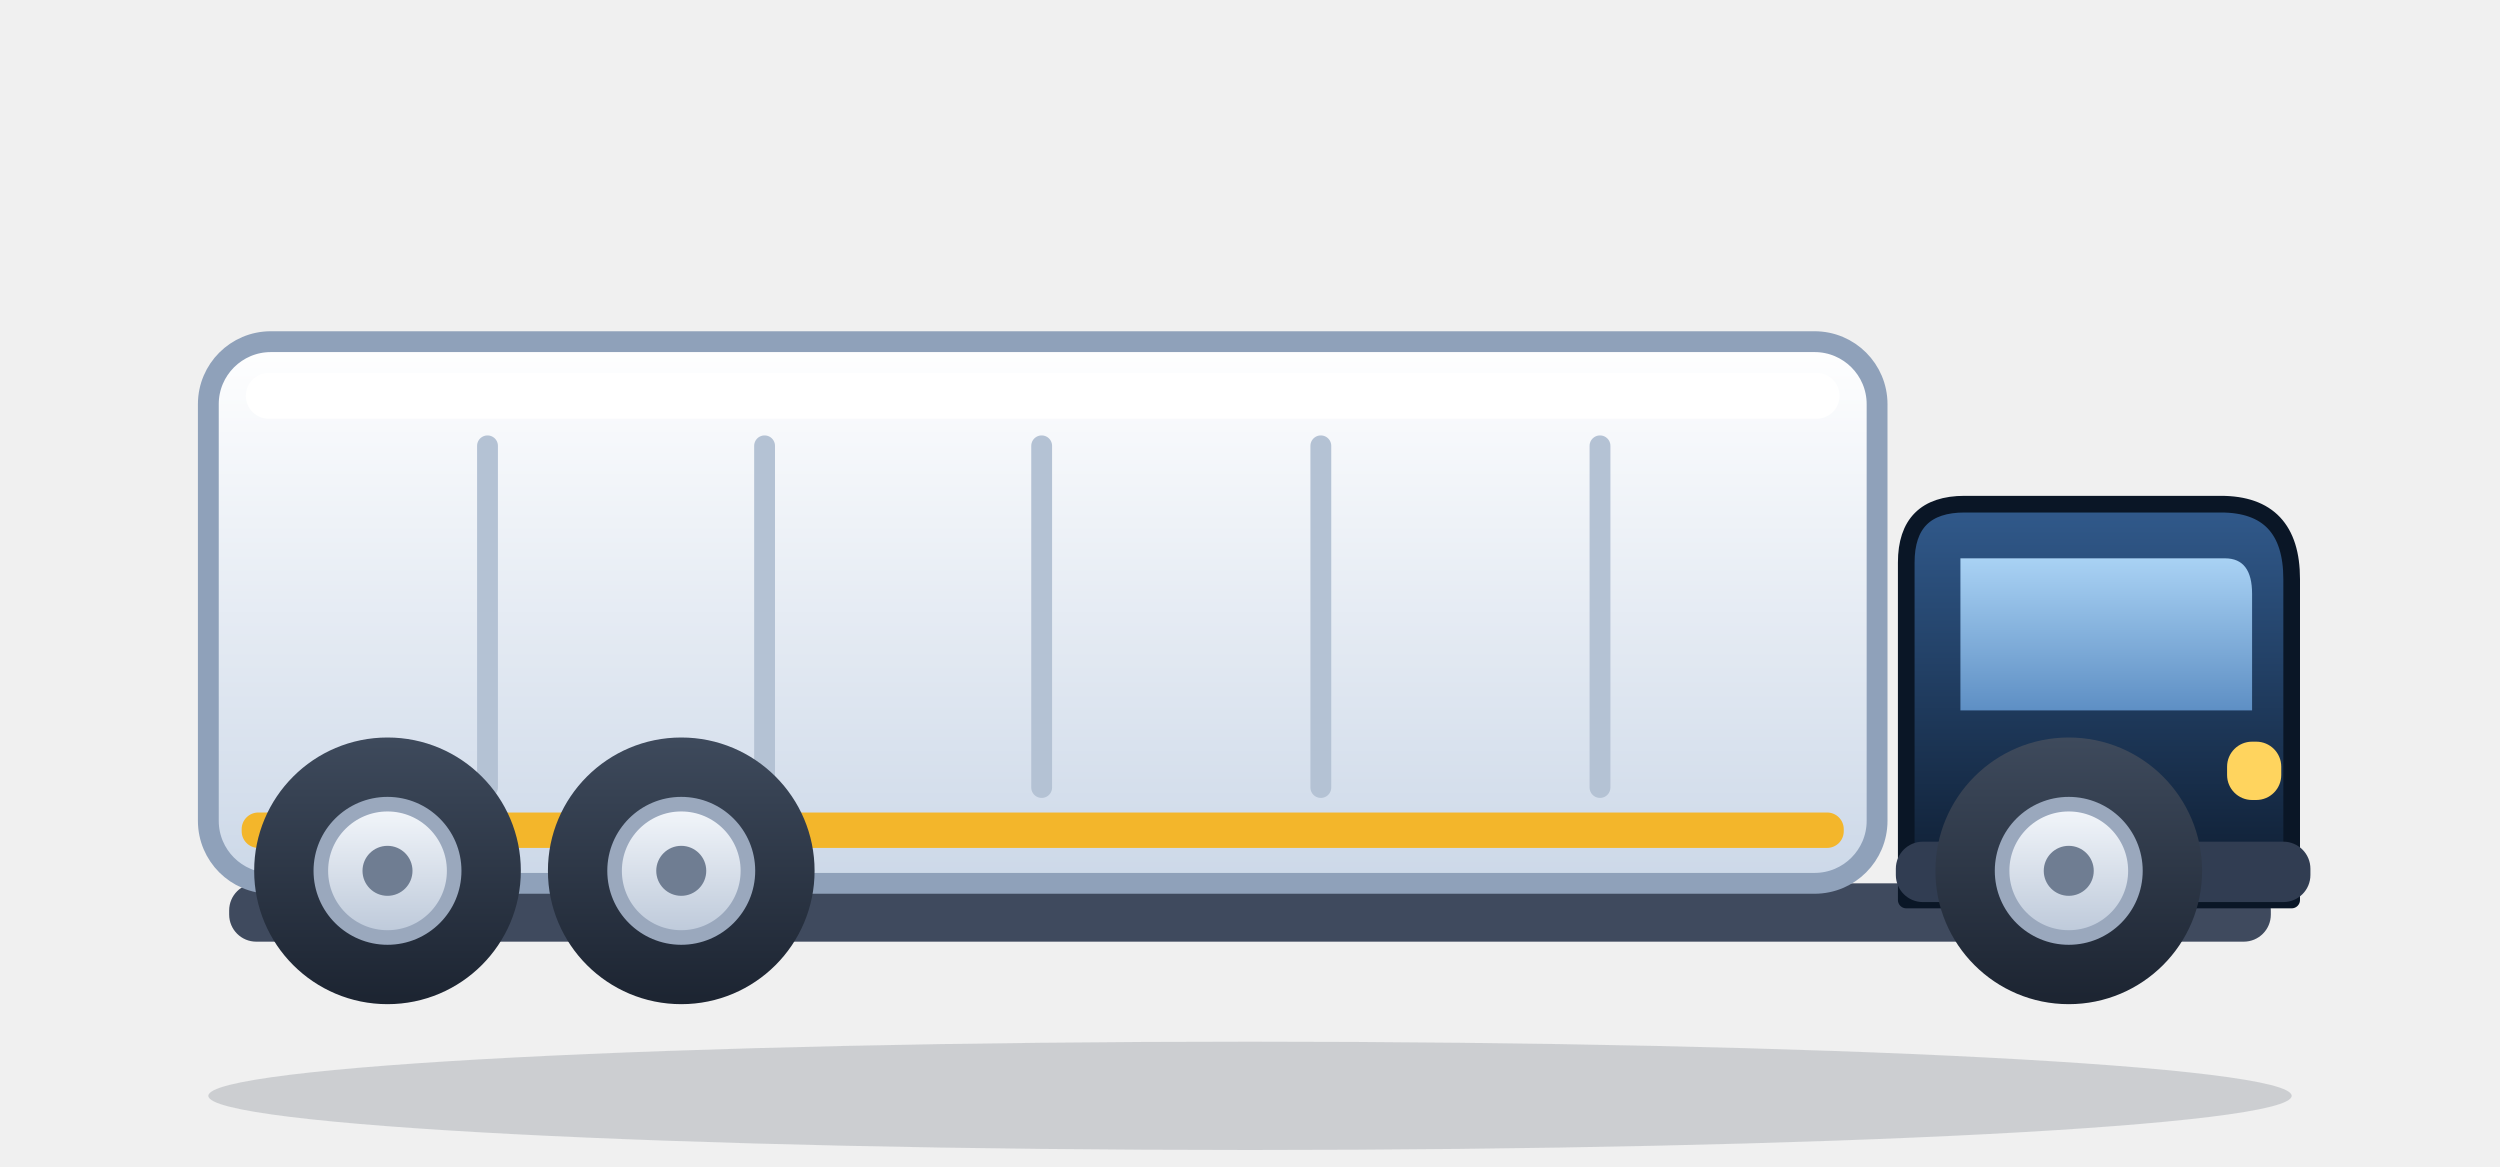
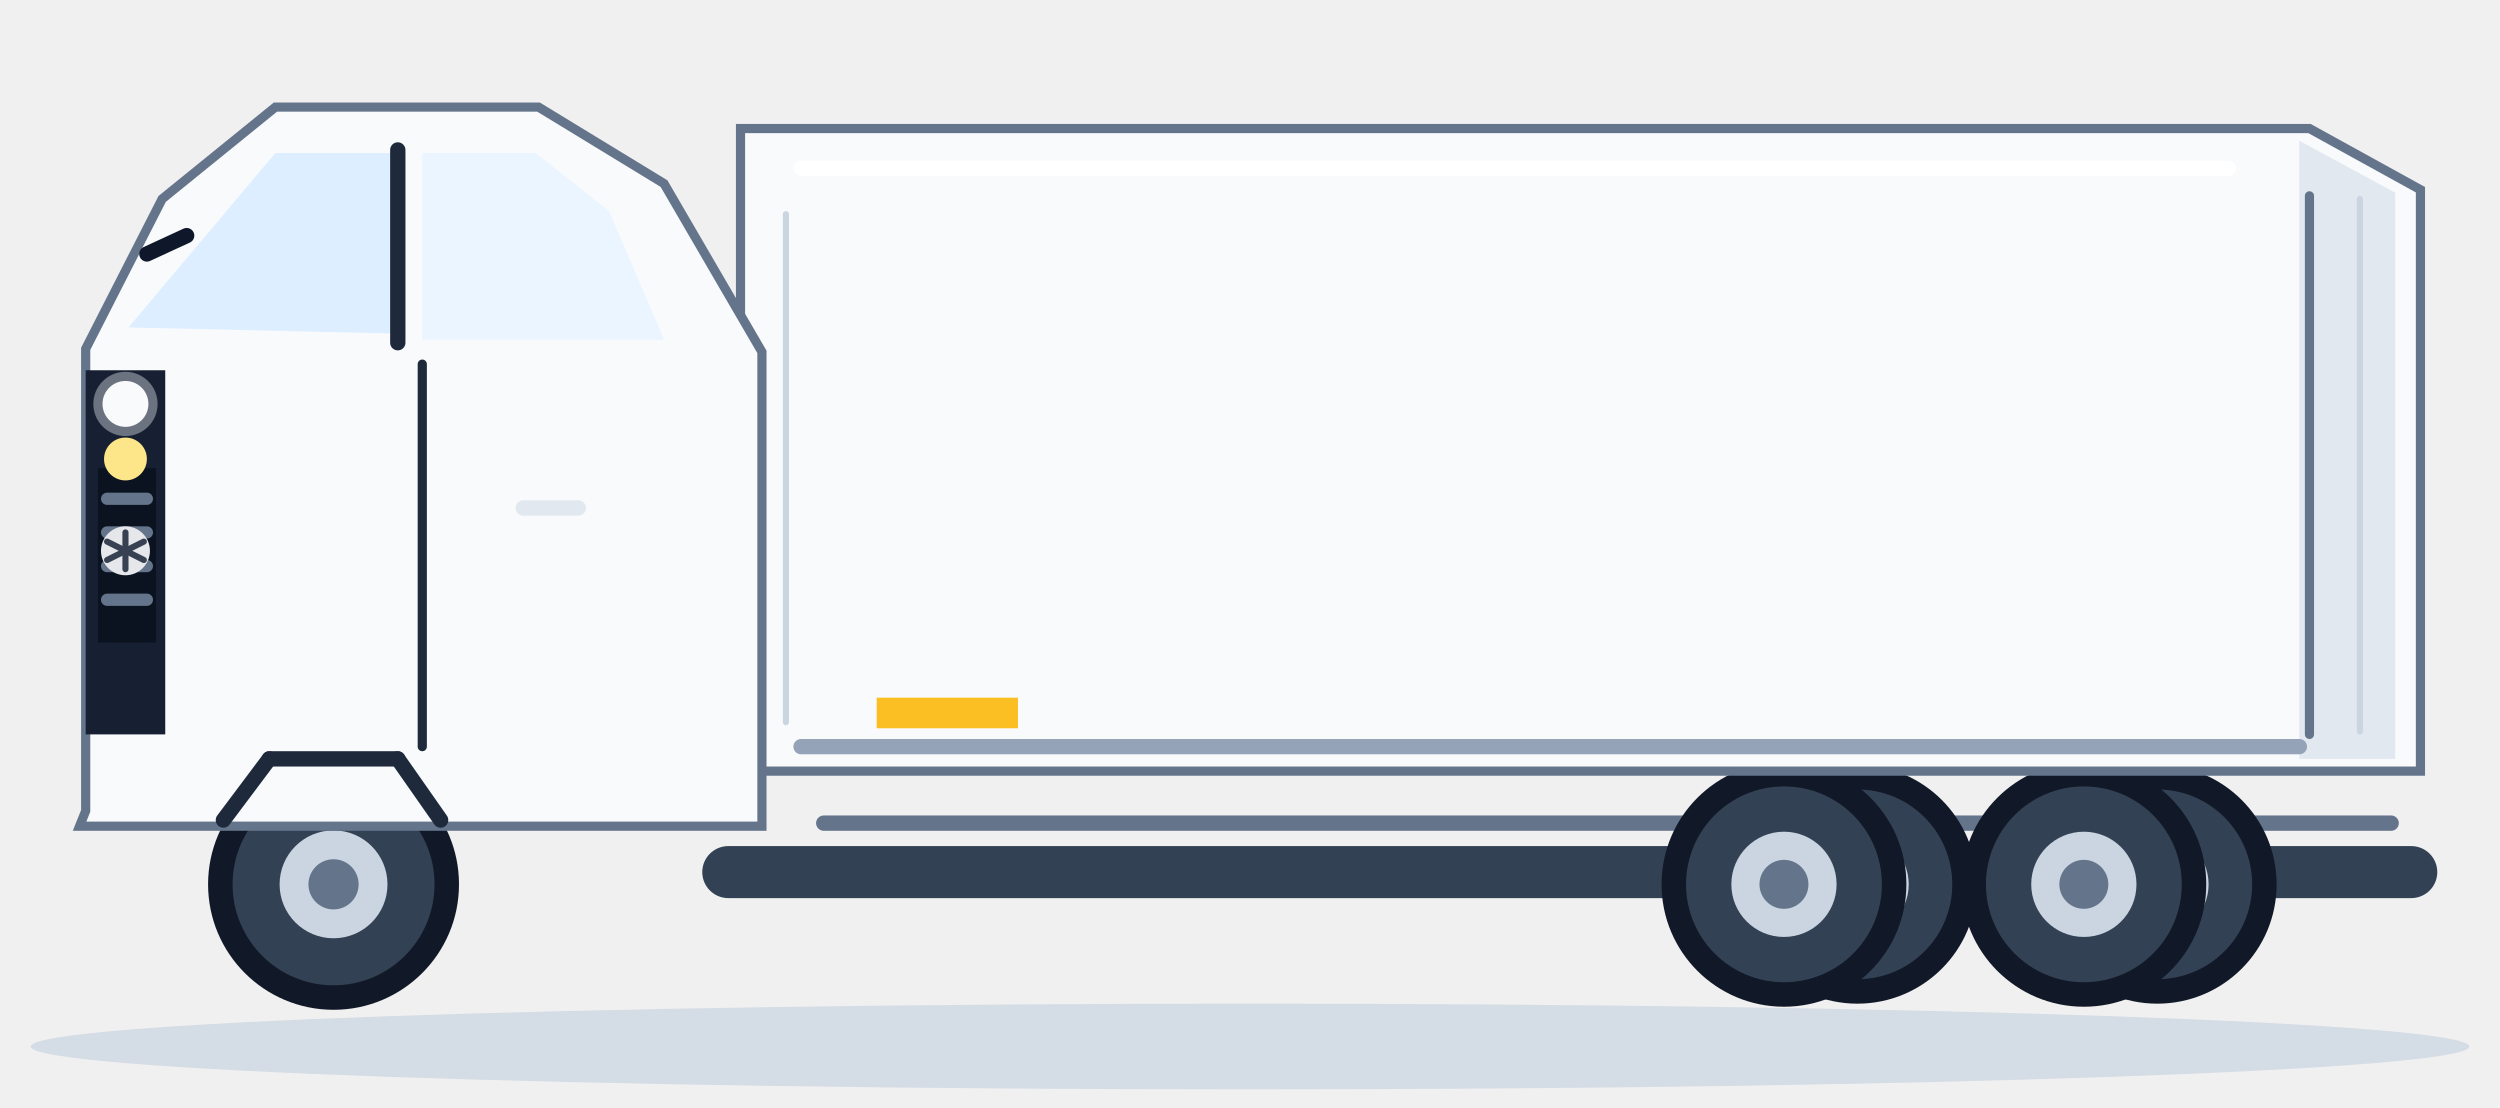
- <svg xmlns="http://www.w3.org/2000/svg" viewBox="0 0 120 56" role="img" aria-label="Bitruck — 3 eixos">
-   <defs>
-     <linearGradient id="cab" x1="0" y1="0" x2="0" y2="1">
-       <stop offset="0" stop-color="#315a8c" />
-       <stop offset="1" stop-color="#0d1b2e" />
-     </linearGradient>
-     <linearGradient id="cx" x1="0" y1="0" x2="0" y2="1">
-       <stop offset="0" stop-color="#ffffff" />
-       <stop offset="1" stop-color="#ccd8e8" />
-     </linearGradient>
-     <linearGradient id="vidro" x1="0" y1="0" x2="0" y2="1">
-       <stop offset="0" stop-color="#a9d2f4" />
-       <stop offset="1" stop-color="#5e8fc4" />
-     </linearGradient>
-     <linearGradient id="pneu" x1="0" y1="0" x2="0" y2="1">
-       <stop offset="0" stop-color="#3e4a5c" />
-       <stop offset="1" stop-color="#1c2431" />
-     </linearGradient>
-     <linearGradient id="aro" x1="0" y1="0" x2="0" y2="1">
-       <stop offset="0" stop-color="#f4f7fb" />
-       <stop offset="1" stop-color="#bcc8d9" />
-     </linearGradient>
-   </defs>
-   <ellipse cx="60.0" cy="52.6" rx="50.0" ry="2.6" fill="#0d1b2e" opacity=".16" />
-   <rect x="11.0" y="42.4" width="98.0" height="2.8" rx="1.3" fill="#3f4a5e" />
-   <rect x="10.0" y="16.4" width="80.1" height="26.0" rx="3.0" fill="url(#cx)" stroke="#8fa1ba" stroke-width="1" />
-   <rect x="11.8" y="17.9" width="76.5" height="2.2" rx="1.1" fill="#fff" opacity=".95" />
-   <line x1="23.4" y1="21.4" x2="23.4" y2="37.8" stroke="#b4c2d4" stroke-width="1" stroke-linecap="round" />
-   <line x1="36.7" y1="21.4" x2="36.7" y2="37.8" stroke="#b4c2d4" stroke-width="1" stroke-linecap="round" />
-   <line x1="50.0" y1="21.4" x2="50.0" y2="37.8" stroke="#b4c2d4" stroke-width="1" stroke-linecap="round" />
-   <line x1="63.4" y1="21.4" x2="63.4" y2="37.8" stroke="#b4c2d4" stroke-width="1" stroke-linecap="round" />
-   <line x1="76.8" y1="21.4" x2="76.8" y2="37.8" stroke="#b4c2d4" stroke-width="1" stroke-linecap="round" />
-   <rect x="11.6" y="39.0" width="76.9" height="1.7" rx=".8" fill="#f3b62b" />
-   <path d="M91.5 43.2 L91.5 27.0 Q91.5 24.2 94.3 24.2 L106.6 24.2 Q110.0 24.2 110.0 27.8 L110.0 43.2 Z" fill="url(#cab)" stroke="#0a1626" stroke-width=".8" stroke-linejoin="round" />
-   <path d="M94.1 26.8 L106.8 26.8 Q108.1 26.8 108.1 28.5 L108.1 34.1 L94.1 34.1 Z" fill="url(#vidro)" />
-   <rect x="106.9" y="35.6" width="2.6" height="2.8" rx="1.2" fill="#ffd45e" />
-   <rect x="91.0" y="40.4" width="19.9" height="2.9" rx="1.3" fill="#313d52" />
-   <circle cx="99.3" cy="41.8" r="6.4" fill="url(#pneu)" />
-   <circle cx="99.3" cy="41.8" r="3.2" fill="url(#aro)" stroke="#9aa8bd" stroke-width=".7" />
-   <circle cx="99.3" cy="41.8" r="1.2" fill="#6f7d92" />
-   <circle cx="18.6" cy="41.8" r="6.4" fill="url(#pneu)" />
-   <circle cx="18.6" cy="41.8" r="3.2" fill="url(#aro)" stroke="#9aa8bd" stroke-width=".7" />
-   <circle cx="18.6" cy="41.8" r="1.2" fill="#6f7d92" />
-   <circle cx="32.7" cy="41.8" r="6.4" fill="url(#pneu)" />
-   <circle cx="32.7" cy="41.8" r="3.2" fill="url(#aro)" stroke="#9aa8bd" stroke-width=".7" />
-   <circle cx="32.7" cy="41.8" r="1.2" fill="#6f7d92" />
+ <svg xmlns="http://www.w3.org/2000/svg" viewBox="0 0 817 362" role="img" aria-label="Bitruck — 3 eixos">
+   <ellipse cx="408.5" cy="342" rx="398.5" ry="14" fill="#cbd5e1" opacity=".75" />
+   <g transform="translate(-117.00 -146.00) scale(1)">
+     <path fill="none" stroke-width="17" stroke-linecap="round" stroke-linejoin="miter" stroke="rgb(20%, 25.49%, 33.333%)" stroke-opacity="1" stroke-miterlimit="10" d="M 355.000 431.000 L 905.000 431.000 " />
+     <path fill="none" stroke-width="5" stroke-linecap="round" stroke-linejoin="miter" stroke="rgb(39.215%, 45.49%, 54.509%)" stroke-opacity="1" stroke-miterlimit="10" d="M 386.194 415.000 L 898.433 415.000 " />
+     <path fill-rule="evenodd" fill="rgb(6.667%, 9.412%, 15.294%)" fill-opacity="1" d="M 267 435 C 267 457.645 248.645 476 226 476 C 203.355 476 185 457.645 185 435 C 185 412.355 203.355 394 226 394 C 248.645 394 267 412.355 267 435 " />
+     <path fill-rule="evenodd" fill="rgb(20%, 25.49%, 33.333%)" fill-opacity="1" d="M 259 435 C 259 453.227 244.227 468 226 468 C 207.773 468 193 453.227 193 435 C 193 416.773 207.773 402 226 402 C 244.227 402 259 416.773 259 435 " />
+     <path fill-rule="evenodd" fill="rgb(79.607%, 83.528%, 88.234%)" fill-opacity="1" d="M 243.629 435 C 243.629 444.738 235.738 452.629 226 452.629 C 216.262 452.629 208.371 444.738 208.371 435 C 208.371 425.262 216.262 417.371 226 417.371 C 235.738 417.371 243.629 425.262 243.629 435 " />
+     <path fill-rule="evenodd" fill="rgb(39.215%, 45.49%, 54.509%)" fill-opacity="1" d="M 234.199 435 C 234.199 439.527 230.527 443.199 226 443.199 C 221.473 443.199 217.801 439.527 217.801 435 C 217.801 430.473 221.473 426.801 226 426.801 C 230.527 426.801 234.199 430.473 234.199 435 " />
+     <path fill-rule="evenodd" fill="rgb(6.667%, 9.412%, 15.294%)" fill-opacity="1" d="M 763.000 435.000 C 763.000 456.539 745.539 474.000 724.000 474.000 C 702.461 474.000 685.000 456.539 685.000 435.000 C 685.000 413.461 702.461 396.000 724.000 396.000 C 745.539 396.000 763.000 413.461 763.000 435.000 " />
+     <path fill-rule="evenodd" fill="rgb(20%, 25.49%, 33.333%)" fill-opacity="1" d="M 755.000 435.000 C 755.000 452.121 741.121 466.000 724.000 466.000 C 706.879 466.000 693.000 452.121 693.000 435.000 C 693.000 417.879 706.879 404.000 724.000 404.000 C 741.121 404.000 755.000 417.879 755.000 435.000 " />
+     <path fill-rule="evenodd" fill="rgb(79.607%, 83.528%, 88.234%)" fill-opacity="1" d="M 740.770 435.000 C 740.770 444.262 733.262 451.770 724.000 451.770 C 714.738 451.770 707.230 444.262 707.230 435.000 C 707.230 425.738 714.738 418.230 724.000 418.230 C 733.262 418.230 740.770 425.738 740.770 435.000 " />
+     <path fill-rule="evenodd" fill="rgb(39.215%, 45.49%, 54.509%)" fill-opacity="1" d="M 731.801 435.000 C 731.801 439.309 728.309 442.801 724.000 442.801 C 719.691 442.801 716.199 439.309 716.199 435.000 C 716.199 430.691 719.691 427.199 724.000 427.199 C 728.309 427.199 731.801 430.691 731.801 435.000 " />
+     <path fill-rule="evenodd" fill="rgb(6.667%, 9.412%, 15.294%)" fill-opacity="1" d="M 740.000 435.000 C 740.000 457.090 722.090 475.000 700.000 475.000 C 677.910 475.000 660.000 457.090 660.000 435.000 C 660.000 412.910 677.910 395.000 700.000 395.000 C 722.090 395.000 740.000 412.910 740.000 435.000 " />
+     <path fill-rule="evenodd" fill="rgb(20%, 25.49%, 33.333%)" fill-opacity="1" d="M 732.000 435.000 C 732.000 452.672 717.672 467.000 700.000 467.000 C 682.328 467.000 668.000 452.672 668.000 435.000 C 668.000 417.328 682.328 403.000 700.000 403.000 C 717.672 403.000 732.000 417.328 732.000 435.000 " />
+     <path fill-rule="evenodd" fill="rgb(79.607%, 83.528%, 88.234%)" fill-opacity="1" d="M 717.199 435.000 C 717.199 444.500 709.500 452.199 700.000 452.199 C 690.500 452.199 682.801 444.500 682.801 435.000 C 682.801 425.500 690.500 417.801 700.000 417.801 C 709.500 417.801 717.199 425.500 717.199 435.000 " />
+     <path fill-rule="evenodd" fill="rgb(39.215%, 45.49%, 54.509%)" fill-opacity="1" d="M 708.000 435.000 C 708.000 439.418 704.418 443.000 700.000 443.000 C 695.582 443.000 692.000 439.418 692.000 435.000 C 692.000 430.582 695.582 427.000 700.000 427.000 C 704.418 427.000 708.000 430.582 708.000 435.000 " />
+     <path fill-rule="evenodd" fill="rgb(6.667%, 9.412%, 15.294%)" fill-opacity="1" d="M 861.000 435.000 C 861.000 456.539 843.539 474.000 822.000 474.000 C 800.461 474.000 783.000 456.539 783.000 435.000 C 783.000 413.461 800.461 396.000 822.000 396.000 C 843.539 396.000 861.000 413.461 861.000 435.000 " />
+     <path fill-rule="evenodd" fill="rgb(20%, 25.49%, 33.333%)" fill-opacity="1" d="M 853.000 435.000 C 853.000 452.121 839.121 466.000 822.000 466.000 C 804.879 466.000 791.000 452.121 791.000 435.000 C 791.000 417.879 804.879 404.000 822.000 404.000 C 839.121 404.000 853.000 417.879 853.000 435.000 " />
+     <path fill-rule="evenodd" fill="rgb(79.607%, 83.528%, 88.234%)" fill-opacity="1" d="M 838.770 435.000 C 838.770 444.262 831.262 451.770 822.000 451.770 C 812.738 451.770 805.230 444.262 805.230 435.000 C 805.230 425.738 812.738 418.230 822.000 418.230 C 831.262 418.230 838.770 425.738 838.770 435.000 " />
+     <path fill-rule="evenodd" fill="rgb(39.215%, 45.49%, 54.509%)" fill-opacity="1" d="M 829.801 435.000 C 829.801 439.309 826.309 442.801 822.000 442.801 C 817.691 442.801 814.199 439.309 814.199 435.000 C 814.199 430.691 817.691 427.199 822.000 427.199 C 826.309 427.199 829.801 430.691 829.801 435.000 " />
+     <path fill-rule="evenodd" fill="rgb(6.667%, 9.412%, 15.294%)" fill-opacity="1" d="M 838.000 435.000 C 838.000 457.090 820.090 475.000 798.000 475.000 C 775.910 475.000 758.000 457.090 758.000 435.000 C 758.000 412.910 775.910 395.000 798.000 395.000 C 820.090 395.000 838.000 412.910 838.000 435.000 " />
+     <path fill-rule="evenodd" fill="rgb(20%, 25.49%, 33.333%)" fill-opacity="1" d="M 830.000 435.000 C 830.000 452.672 815.672 467.000 798.000 467.000 C 780.328 467.000 766.000 452.672 766.000 435.000 C 766.000 417.328 780.328 403.000 798.000 403.000 C 815.672 403.000 830.000 417.328 830.000 435.000 " />
+     <path fill-rule="evenodd" fill="rgb(79.607%, 83.528%, 88.234%)" fill-opacity="1" d="M 815.199 435.000 C 815.199 444.500 807.500 452.199 798.000 452.199 C 788.500 452.199 780.801 444.500 780.801 435.000 C 780.801 425.500 788.500 417.801 798.000 417.801 C 807.500 417.801 815.199 425.500 815.199 435.000 " />
+     <path fill-rule="evenodd" fill="rgb(39.215%, 45.49%, 54.509%)" fill-opacity="1" d="M 806.000 435.000 C 806.000 439.418 802.418 443.000 798.000 443.000 C 793.582 443.000 790.000 439.418 790.000 435.000 C 790.000 430.582 793.582 427.000 798.000 427.000 C 802.418 427.000 806.000 430.582 806.000 435.000 " />
+     <path fill-rule="evenodd" fill="rgb(97.253%, 98.038%, 98.822%)" fill-opacity="1" stroke-width="3" stroke-linecap="round" stroke-linejoin="miter" stroke="rgb(39.215%, 45.49%, 54.509%)" stroke-opacity="1" stroke-miterlimit="10" d="M 359.000 398.000 L 359.000 188.000 L 871.730 188.000 L 908.000 208.000 L 908.000 398.000 Z M 359.000 398.000 " />
+     <path fill-rule="evenodd" fill="rgb(88.626%, 90.979%, 94.116%)" fill-opacity="1" d="M 868.432 192.000 L 899.757 209.000 L 899.757 394.000 L 868.432 394.000 Z M 868.432 192.000 " />
+     <path fill="none" stroke-width="5" stroke-linecap="round" stroke-linejoin="miter" stroke="rgb(100%, 100%, 100%)" stroke-opacity="1" stroke-miterlimit="10" d="M 378.784 201.000 L 845.351 201.000 " />
+     <path fill="none" stroke-width="5" stroke-linecap="round" stroke-linejoin="miter" stroke="rgb(58.038%, 63.921%, 72.156%)" stroke-opacity="1" stroke-miterlimit="10" d="M 378.784 390.000 L 868.432 390.000 " />
+     <path fill="none" stroke-width="3" stroke-linecap="round" stroke-linejoin="miter" stroke="rgb(39.215%, 45.49%, 54.509%)" stroke-opacity="1" stroke-miterlimit="10" d="M 871.730 210.000 L 871.730 386.000 " />
+     <path fill="none" stroke-width="2" stroke-linecap="round" stroke-linejoin="miter" stroke="rgb(79.607%, 83.528%, 88.234%)" stroke-opacity="1" stroke-miterlimit="10" d="M 888.216 211.000 L 888.216 385.000 " />
+     <path fill="none" stroke-width="2" stroke-linecap="round" stroke-linejoin="miter" stroke="rgb(79.607%, 83.528%, 88.234%)" stroke-opacity="1" stroke-miterlimit="10" d="M 373.838 216.000 L 373.838 382.000 " />
+     <path fill-rule="evenodd" fill="rgb(98.431%, 74.901%, 14.117%)" fill-opacity="1" d="M 403.514 374.000 L 449.676 374.000 L 449.676 384.000 L 403.514 384.000 Z M 403.514 374.000 " />
+     <path fill-rule="evenodd" fill="rgb(97.253%, 98.038%, 98.822%)" fill-opacity="1" stroke-width="3" stroke-linecap="round" stroke-linejoin="miter" stroke="rgb(39.215%, 45.49%, 54.509%)" stroke-opacity="1" stroke-miterlimit="10" d="M 145 411 L 145 260 L 170 211 L 207 181 L 293 181 L 334 206 L 366 261 L 366 416 L 143 416 Z M 145 411 " />
+     <path fill-rule="evenodd" fill="rgb(86.273%, 93.332%, 100%)" fill-opacity="1" d="M 159 253 L 207 196 L 246 196 L 246 255 Z M 159 253 " />
+     <path fill-rule="evenodd" fill="rgb(91.763%, 96.077%, 100%)" fill-opacity="1" d="M 255 196 L 292 196 L 316 215 L 334 257 L 255 257 Z M 255 196 " />
+     <path fill="none" stroke-width="5" stroke-linecap="round" stroke-linejoin="miter" stroke="rgb(11.765%, 16.078%, 23.137%)" stroke-opacity="1" stroke-miterlimit="10" d="M 247 195 L 247 258 " />
+     <path fill-rule="evenodd" fill="rgb(9.019%, 12.549%, 20%)" fill-opacity="1" d="M 145 267 L 171 267 L 171 386 L 145 386 Z M 145 267 " />
+     <path fill-rule="evenodd" fill="rgb(4.314%, 7.059%, 12.549%)" fill-opacity="1" d="M 149 299 L 168 299 L 168 356 L 149 356 Z M 149 299 " />
+     <path fill="none" stroke-width="4" stroke-linecap="round" stroke-linejoin="miter" stroke="rgb(39.215%, 45.49%, 54.509%)" stroke-opacity="1" stroke-miterlimit="10" d="M 152 309 L 165 309 " />
+     <path fill="none" stroke-width="4" stroke-linecap="round" stroke-linejoin="miter" stroke="rgb(39.215%, 45.49%, 54.509%)" stroke-opacity="1" stroke-miterlimit="10" d="M 152 320 L 165 320 " />
+     <path fill="none" stroke-width="4" stroke-linecap="round" stroke-linejoin="miter" stroke="rgb(39.215%, 45.49%, 54.509%)" stroke-opacity="1" stroke-miterlimit="10" d="M 152 331 L 165 331 " />
+     <path fill="none" stroke-width="4" stroke-linecap="round" stroke-linejoin="miter" stroke="rgb(39.215%, 45.49%, 54.509%)" stroke-opacity="1" stroke-miterlimit="10" d="M 152 342 L 165 342 " />
+     <path fill-rule="evenodd" fill="rgb(97.253%, 98.038%, 98.822%)" fill-opacity="1" stroke-width="3" stroke-linecap="round" stroke-linejoin="miter" stroke="rgb(41.96%, 44.705%, 50.195%)" stroke-opacity="1" stroke-miterlimit="10" d="M 167 278 C 167 282.969 162.969 287 158 287 C 153.031 287 149 282.969 149 278 C 149 273.031 153.031 269 158 269 C 162.969 269 167 273.031 167 278 " />
+     <path fill-rule="evenodd" fill="rgb(99.216%, 90.195%, 54.117%)" fill-opacity="1" d="M 165 296 C 165 299.867 161.867 303 158 303 C 154.133 303 151 299.867 151 296 C 151 292.133 154.133 289 158 289 C 161.867 289 165 292.133 165 296 " />
+     <path fill="none" stroke-width="3" stroke-linecap="round" stroke-linejoin="miter" stroke="rgb(11.765%, 16.078%, 23.137%)" stroke-opacity="1" stroke-miterlimit="10" d="M 255 265 L 255 390 " />
+     <path fill="none" stroke-width="5" stroke-linecap="round" stroke-linejoin="miter" stroke="rgb(88.626%, 90.979%, 94.116%)" stroke-opacity="1" stroke-miterlimit="10" d="M 288 312 L 306 312 " />
+     <path fill-rule="evenodd" fill="rgb(89.803%, 90.587%, 92.155%)" fill-opacity="1" d="M 166 326 C 166 330.418 162.418 334 158 334 C 153.582 334 150 330.418 150 326 C 150 321.582 153.582 318 158 318 C 162.418 318 166 321.582 166 326 " />
+     <path fill="none" stroke-width="2" stroke-linecap="round" stroke-linejoin="miter" stroke="rgb(21.568%, 25.49%, 31.764%)" stroke-opacity="1" stroke-miterlimit="10" d="M 158 320 L 158 332 " />
+     <path fill="none" stroke-width="2" stroke-linecap="round" stroke-linejoin="miter" stroke="rgb(21.568%, 25.49%, 31.764%)" stroke-opacity="1" stroke-miterlimit="10" d="M 152 323 L 164 329 " />
+     <path fill="none" stroke-width="2" stroke-linecap="round" stroke-linejoin="miter" stroke="rgb(21.568%, 25.49%, 31.764%)" stroke-opacity="1" stroke-miterlimit="10" d="M 164 323 L 152 329 " />
+     <path fill="none" stroke-width="5" stroke-linecap="round" stroke-linejoin="miter" stroke="rgb(5.882%, 9.019%, 16.47%)" stroke-opacity="1" stroke-miterlimit="10" d="M 165 229 L 178 223 " />
+     <path fill="none" stroke-width="5" stroke-linecap="round" stroke-linejoin="miter" stroke="rgb(11.765%, 16.078%, 23.137%)" stroke-opacity="1" stroke-miterlimit="10" d="M 190 414 L 205 394 " />
+     <path fill="none" stroke-width="5" stroke-linecap="round" stroke-linejoin="miter" stroke="rgb(11.765%, 16.078%, 23.137%)" stroke-opacity="1" stroke-miterlimit="10" d="M 205 394 L 247 394 " />
+     <path fill="none" stroke-width="5" stroke-linecap="round" stroke-linejoin="miter" stroke="rgb(11.765%, 16.078%, 23.137%)" stroke-opacity="1" stroke-miterlimit="10" d="M 247 394 L 261 414 " />
+   </g>
</svg>
